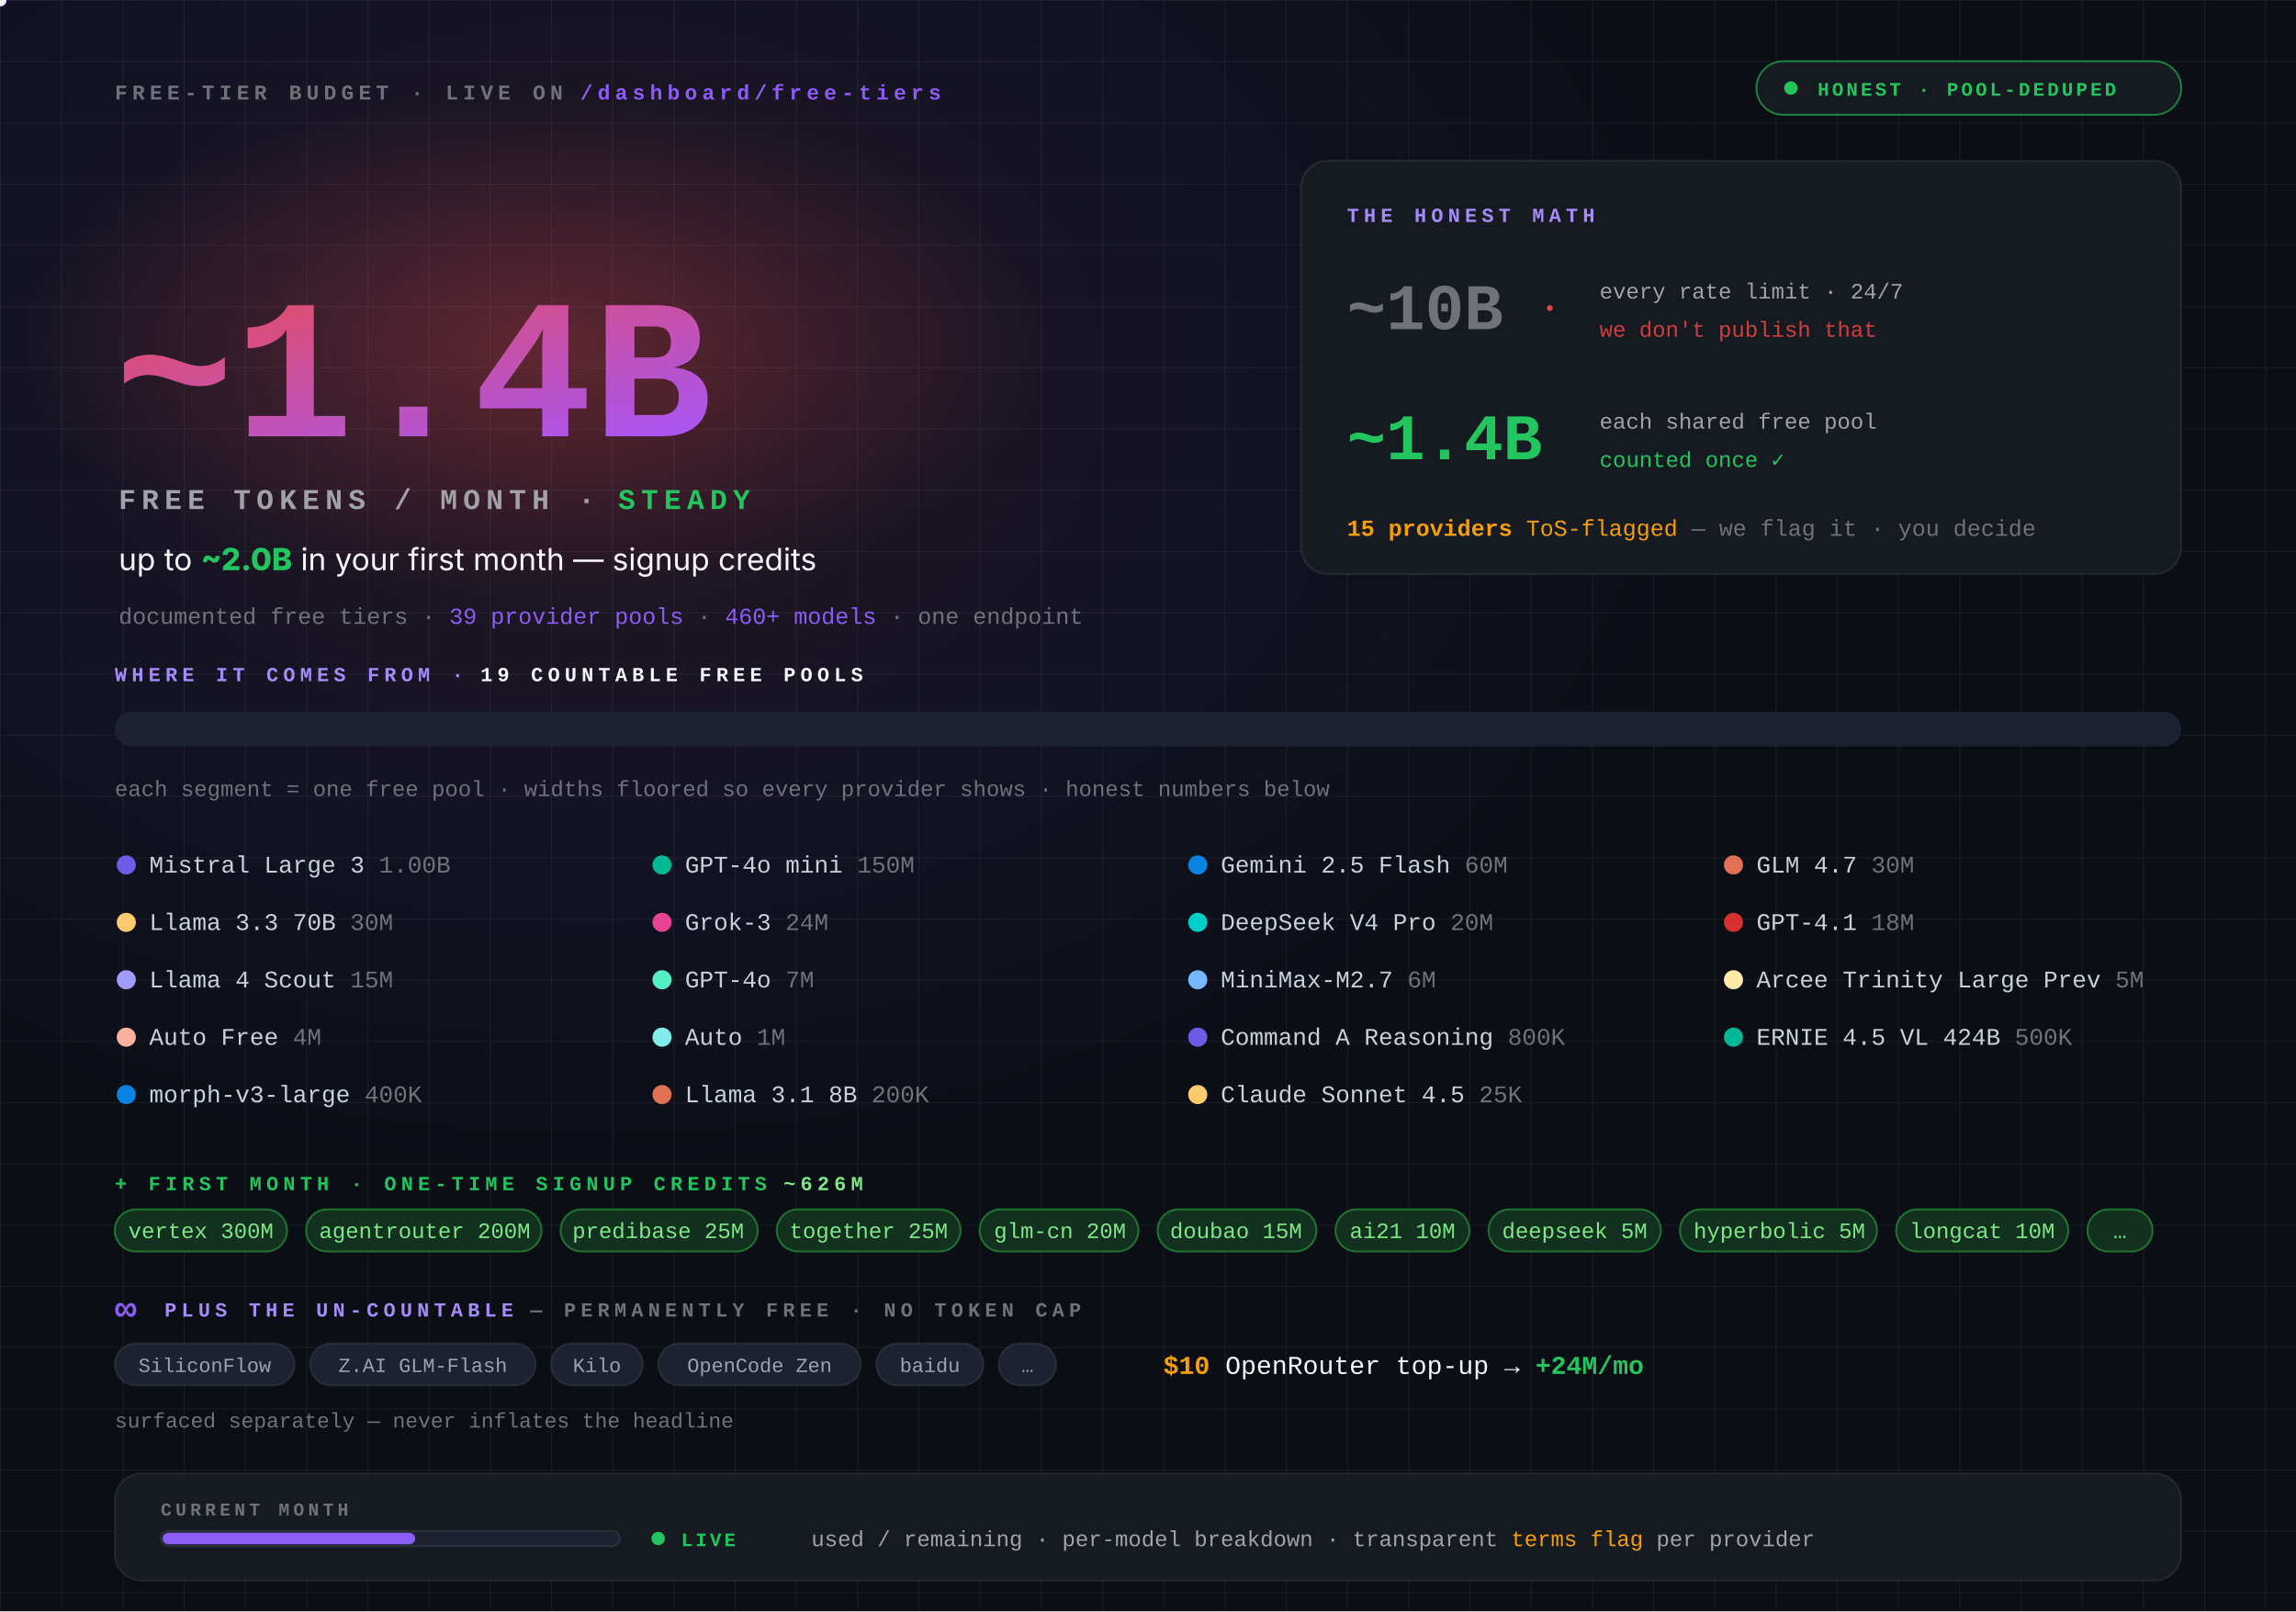
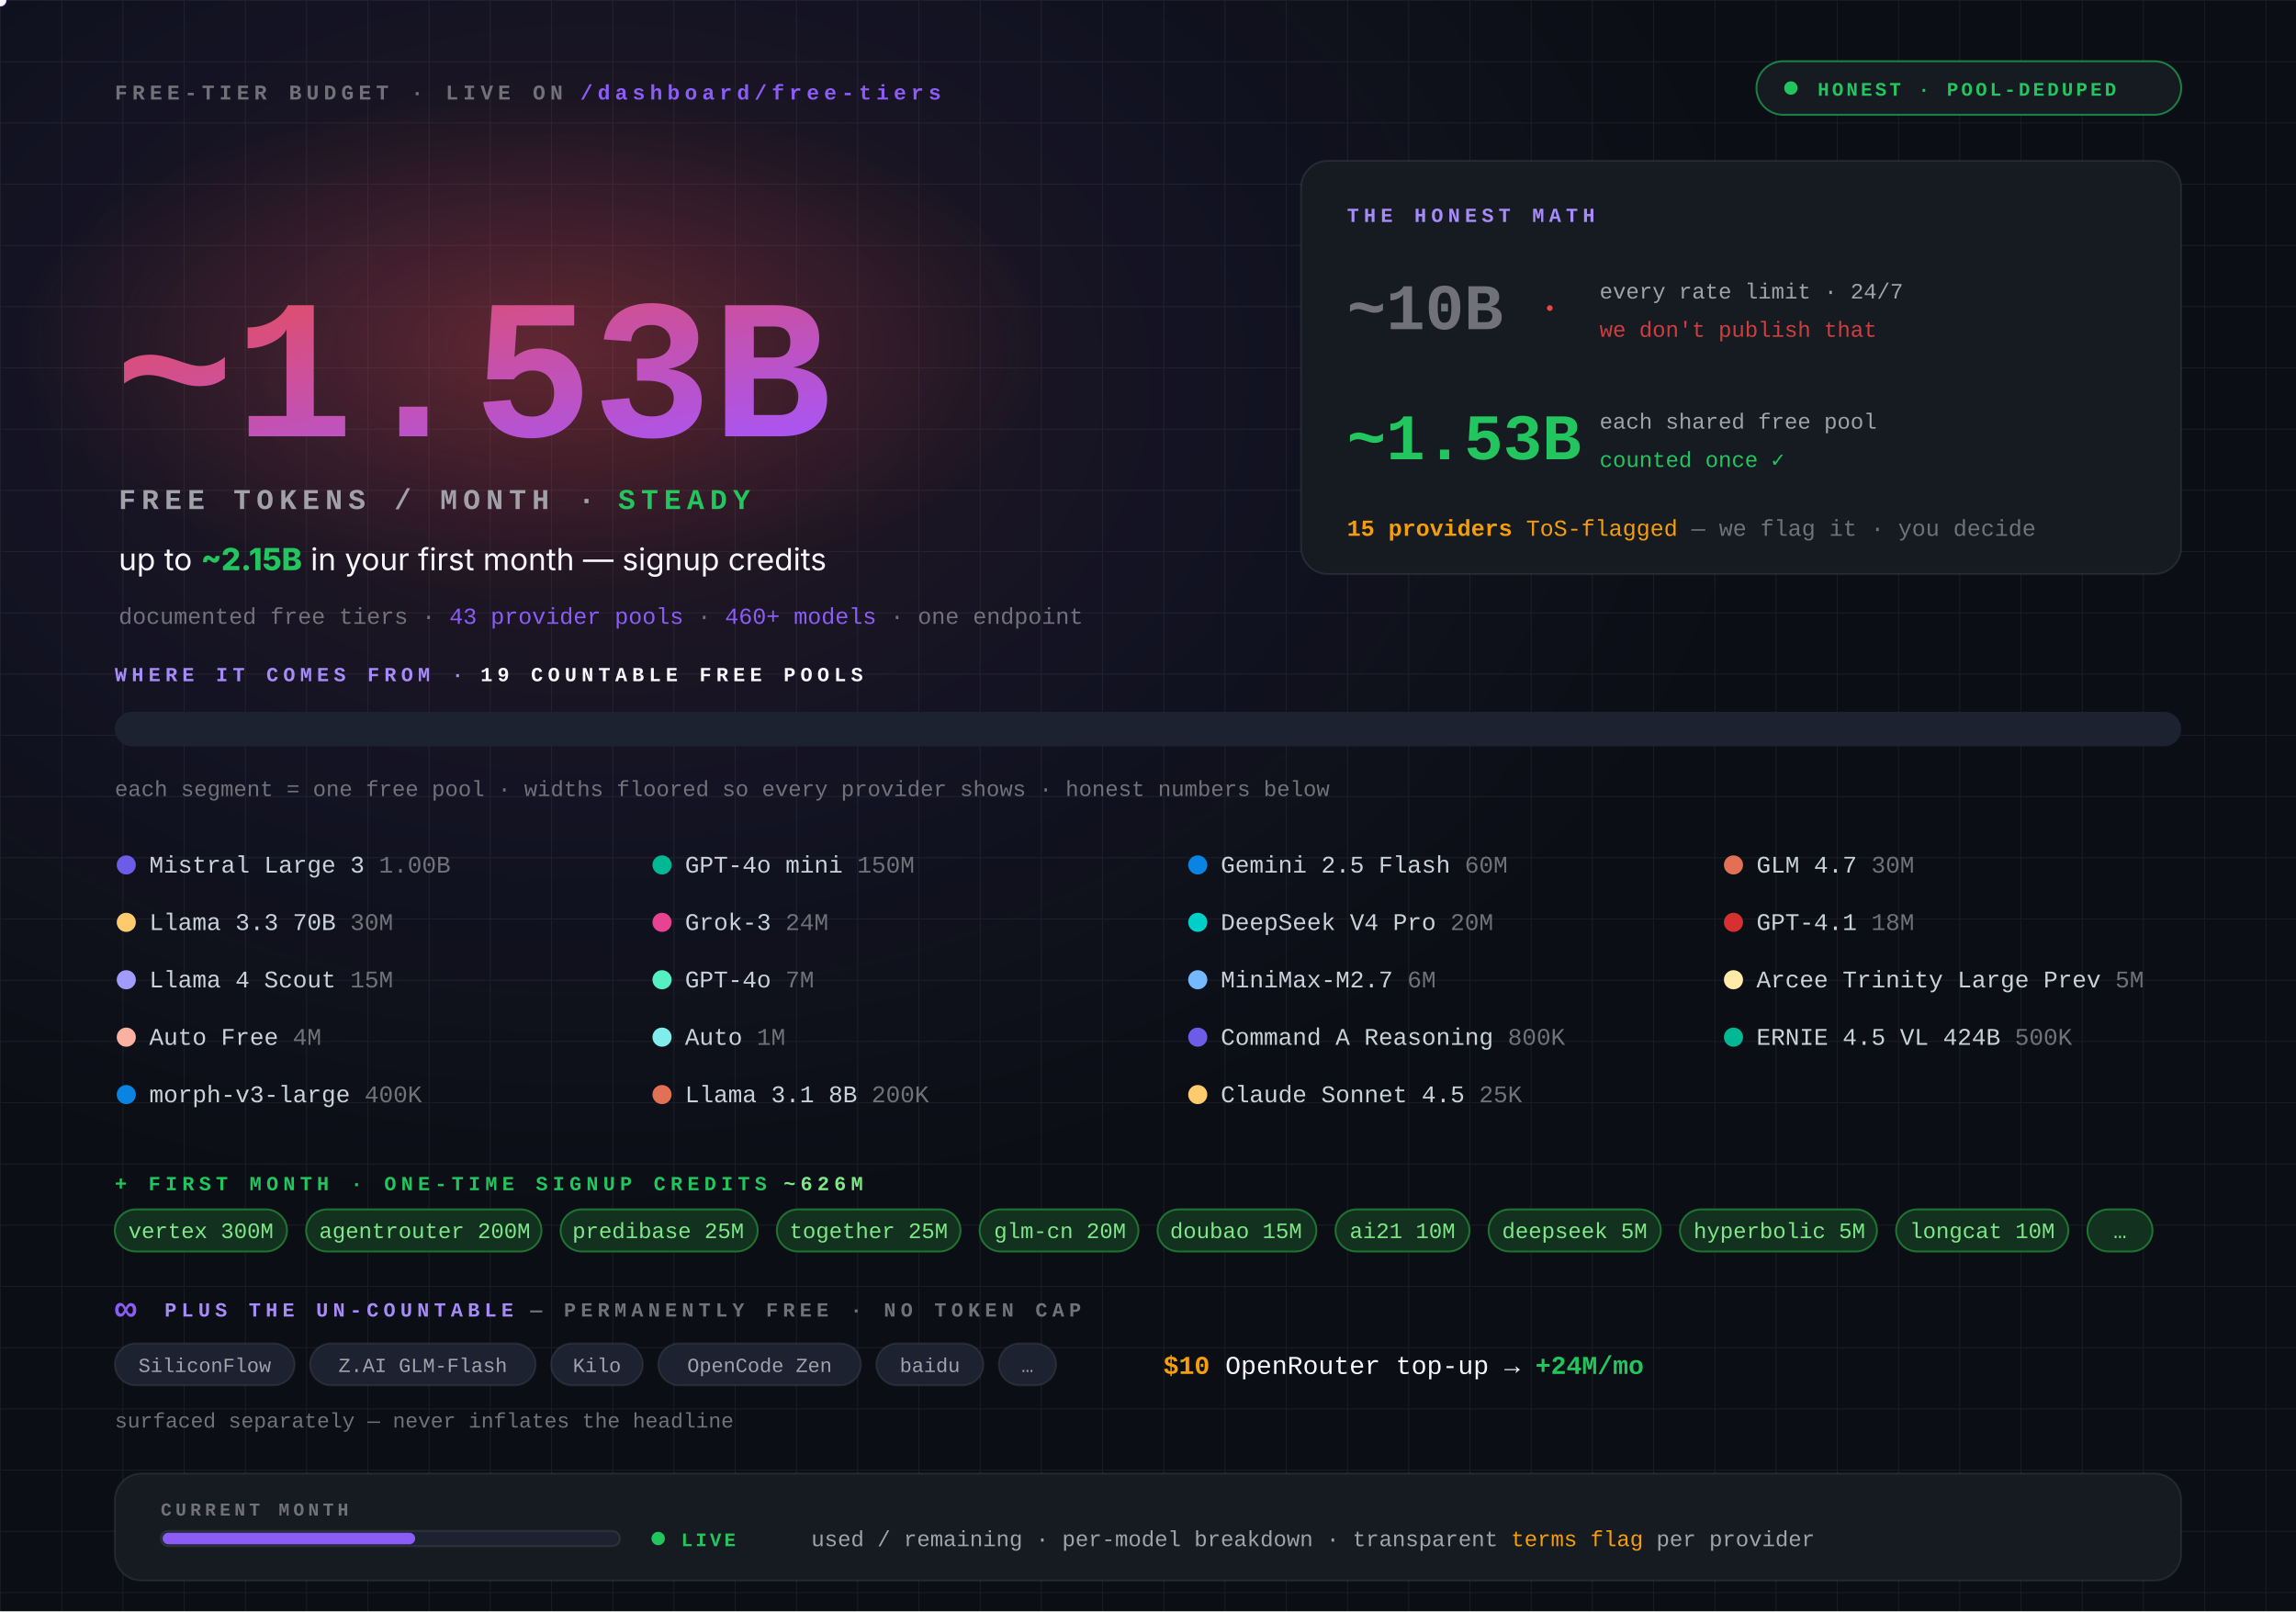
- <svg xmlns="http://www.w3.org/2000/svg" viewBox="0 0 1200 842" role="img" aria-label="OmniRoute free-tier budget: about 1.4 billion free tokens per month steady, up to about 2.0 billion in your first month with signup credits, aggregated from the documented free tiers of 39 provider pools and 460+ models behind one endpoint, live on /dashboard/free-tiers. Honest pool-deduped math: each shared free pool is counted once — counting every rate limit 24/7 would read about 10B, which we don't publish; 15 providers carry a ToS flag so you decide. Budget bar of the 19 countable free pools with per-model breakdown: Mistral Large 3 1B, GPT-4o mini 150M, Gemini 2.5 Flash 60M, GLM 4.7 30M, Llama 3.3 70B 30M, Grok-3 24M, DeepSeek V4 Pro 20M, GPT-4.1 18M, Llama 4 Scout 15M, GPT-4o 7M, MiniMax-M2.7 6M, Arcee Trinity 5M, and more. First month adds one-time signup credits of about 626M (vertex 300M, agentrouter 200M, predibase 25M, together 25M, glm-cn 20M, doubao 15M, ai21 10M, longcat 10M, deepseek 5M, hyperbolic 5M, nscale 5M). Plus the un-countable: permanently-free no-token-cap providers (SiliconFlow, Z.AI GLM-Flash, Kilo, OpenCode Zen, baidu and more) and a $10 OpenRouter top-up unlocking +24M per month, surfaced separately so they never inflate the headline. Live used/remaining and per-model breakdown on the dashboard.">
+ <svg xmlns="http://www.w3.org/2000/svg" viewBox="0 0 1200 842" role="img" aria-label="OmniRoute free-tier budget: about 1.53 billion free tokens per month steady, up to about 2.15 billion in your first month with signup credits, aggregated from the documented free tiers of 43 provider pools and 460+ models behind one endpoint, live on /dashboard/free-tiers. Honest pool-deduped math: each shared free pool is counted once — counting every rate limit 24/7 would read about 10B, which we don't publish; 15 providers carry a ToS flag so you decide. Budget bar of the 19 countable free pools with per-model breakdown: Mistral Large 3 1B, GPT-4o mini 150M, Gemini 2.5 Flash 60M, GLM 4.7 30M, Llama 3.3 70B 30M, Grok-3 24M, DeepSeek V4 Pro 20M, GPT-4.1 18M, Llama 4 Scout 15M, GPT-4o 7M, MiniMax-M2.7 6M, Arcee Trinity 5M, and more. First month adds one-time signup credits of about 626M (vertex 300M, agentrouter 200M, predibase 25M, together 25M, glm-cn 20M, doubao 15M, ai21 10M, longcat 10M, deepseek 5M, hyperbolic 5M, nscale 5M). Plus the un-countable: permanently-free no-token-cap providers (SiliconFlow, Z.AI GLM-Flash, Kilo, OpenCode Zen, baidu and more) and a $10 OpenRouter top-up unlocking +24M per month, surfaced separately so they never inflate the headline. Live used/remaining and per-model breakdown on the dashboard.">
  <defs>
    <pattern id="gridPaperF" width="32" height="32" patternUnits="userSpaceOnUse">
      <path d="M 32 0 L 0 0 0 32" fill="none" stroke="#ffffff" stroke-opacity="0.06" stroke-width="1" />
    </pattern>
    <radialGradient id="bgGlowF" cx="26%" cy="24%" r="52%">
      <stop offset="0%" stop-color="#e54d5e" stop-opacity="0.14" />
      <stop offset="55%" stop-color="#8b5cf6" stop-opacity="0.06" />
      <stop offset="100%" stop-color="#6366f1" stop-opacity="0" />
    </radialGradient>
    <linearGradient id="gradBrandF" x1="0" y1="0" x2="1" y2="1">
      <stop offset="0%" stop-color="#e54d5e" />
      <stop offset="100%" stop-color="#a855f7" />
    </linearGradient>
    <radialGradient id="heroGlowF" cx="50%" cy="50%" r="50%">
      <stop offset="0%" stop-color="#e54d5e" stop-opacity="0.30" />
      <stop offset="100%" stop-color="#e54d5e" stop-opacity="0" />
    </radialGradient>
    <path id="pTk1F" d="M 44,84 C 150,112 190,146 302,168" />
    <path id="pTk2F" d="M 30,310 C 136,290 176,240 296,206" />
    <path id="pTk3F" d="M 96,436 C 186,392 208,308 314,230" />
    <clipPath id="barShapeF">
      <rect x="60" y="372" width="1080" height="18" rx="9" />
    </clipPath>
    <clipPath id="barRevF">
      <rect x="60" y="372" width="0" height="18">
        <animate attributeName="width" values="1080;0;1080;1080" keyTimes="0;0.02;0.24;1" dur="10s" repeatCount="indefinite" />
      </rect>
    </clipPath>
  </defs>
  <rect width="1200" height="842" fill="#0b0e14" />
  <rect width="1200" height="842" fill="url(#gridPaperF)" />
  <rect width="1200" height="842" fill="url(#bgGlowF)" />
  <text x="60" y="52" font-family="Consolas, 'Courier New', monospace" font-size="11" letter-spacing="2.5" font-weight="700" fill="#71717a">FREE-TIER BUDGET · LIVE ON <tspan fill="#8b5cf6">/dashboard/free-tiers</tspan>
  </text>
  <g transform="translate(918, 32)">
    <rect width="222" height="28" rx="14" fill="#161b22" stroke="#22c55e" stroke-width="1" stroke-opacity="0.6" />
    <circle cx="18" cy="14" r="3.5" fill="#22c55e">
      <animate attributeName="opacity" values="1;0.35;1" dur="1.6s" repeatCount="indefinite" />
    </circle>
    <text x="32" y="18" font-family="Consolas, 'Courier New', monospace" font-size="10" letter-spacing="1.5" font-weight="700" fill="#22c55e">HONEST · POOL-DEDUPED</text>
  </g>
  <ellipse cx="280" cy="180" rx="270" ry="130" fill="url(#heroGlowF)">
    <animate attributeName="rx" values="250;290;250" dur="4s" repeatCount="indefinite" />
  </ellipse>
  <g fill="#a78bfa">
    <circle r="3.4">
      <animateMotion dur="2.4s" repeatCount="indefinite" begin="0s">
        <mpath href="#pTk1F" />
      </animateMotion>
      <animate attributeName="opacity" values="0;1;1;0" dur="2.4s" begin="0s" repeatCount="indefinite" />
    </circle>
    <circle r="3.4">
      <animateMotion dur="2.4s" repeatCount="indefinite" begin="0.8s">
        <mpath href="#pTk2F" />
      </animateMotion>
      <animate attributeName="opacity" values="0;1;1;0" dur="2.4s" begin="0.8s" repeatCount="indefinite" />
    </circle>
    <circle r="3.4">
      <animateMotion dur="2.4s" repeatCount="indefinite" begin="1.6s">
        <mpath href="#pTk3F" />
      </animateMotion>
      <animate attributeName="opacity" values="0;1;1;0" dur="2.4s" begin="1.6s" repeatCount="indefinite" />
    </circle>
  </g>
-   <text x="60" y="228" font-family="Consolas, 'Courier New', monospace" font-size="104" font-weight="800" fill="url(#gradBrandF)">~1.4B</text>
+   <text x="60" y="228" font-family="Consolas, 'Courier New', monospace" font-size="104" font-weight="800" fill="url(#gradBrandF)">~1.53B</text>
  <text x="62" y="266" font-family="Consolas, 'Courier New', monospace" font-size="15" letter-spacing="3" font-weight="700" fill="#a1a1aa">FREE TOKENS / MONTH · <tspan fill="#22c55e">STEADY</tspan>
  </text>
-   <text x="62" y="298" font-family="Inter, 'Segoe UI', Arial, Helvetica, system-ui, sans-serif" font-size="16" fill="#F7F6FC">up to <tspan font-weight="800" fill="#22c55e">~2.0B</tspan> in your first month — signup credits</text>
-   <text x="62" y="326" font-family="Consolas, 'Courier New', monospace" font-size="12" fill="#71717a">documented free tiers · <tspan fill="#8b5cf6">39 provider pools</tspan> · <tspan fill="#8b5cf6">460+ models</tspan> · one endpoint</text>
+   <text x="62" y="298" font-family="Inter, 'Segoe UI', Arial, Helvetica, system-ui, sans-serif" font-size="16" fill="#F7F6FC">up to <tspan font-weight="800" fill="#22c55e">~2.15B</tspan> in your first month — signup credits</text>
+   <text x="62" y="326" font-family="Consolas, 'Courier New', monospace" font-size="12" fill="#71717a">documented free tiers · <tspan fill="#8b5cf6">43 provider pools</tspan> · <tspan fill="#8b5cf6">460+ models</tspan> · one endpoint</text>
  <rect x="680" y="84" width="460" height="216" rx="14" fill="#161b22" stroke="#ffffff" stroke-opacity="0.08" stroke-width="1" />
  <text x="704" y="116" font-family="Consolas, 'Courier New', monospace" font-size="10.5" letter-spacing="2.5" font-weight="700" fill="#a78bfa">THE HONEST MATH</text>
  <text x="704" y="172" font-family="Consolas, 'Courier New', monospace" font-size="34" font-weight="800" fill="#71717a">~10B</text>
  <line x1="698" y1="161" x2="810" y2="161" stroke="#ef4444" stroke-width="3" stroke-linecap="round" stroke-dasharray="112" stroke-dashoffset="112">
    <animate attributeName="stroke-dashoffset" values="0;112;0;0" keyTimes="0;0.10;0.18;1" dur="10s" repeatCount="indefinite" />
  </line>
  <text x="836" y="156" font-family="Consolas, 'Courier New', monospace" font-size="11.5" fill="#a1a1aa">every rate limit · 24/7</text>
  <text x="836" y="176" font-family="Consolas, 'Courier New', monospace" font-size="11.5" fill="#ef4444" opacity="0.85">we don't publish that</text>
-   <text x="704" y="240" font-family="Consolas, 'Courier New', monospace" font-size="34" font-weight="800" fill="#22c55e">~1.4B</text>
+   <text x="704" y="240" font-family="Consolas, 'Courier New', monospace" font-size="34" font-weight="800" fill="#22c55e">~1.53B</text>
  <text x="836" y="224" font-family="Consolas, 'Courier New', monospace" font-size="11.5" fill="#a1a1aa">each shared free pool</text>
  <text x="836" y="244" font-family="Consolas, 'Courier New', monospace" font-size="11.5" fill="#22c55e">counted once ✓</text>
  <text x="704" y="280" font-family="Consolas, 'Courier New', monospace" font-size="12" fill="#f59e0b">
    <tspan font-weight="800">15 providers</tspan> ToS-flagged <tspan fill="#71717a">— we flag it · you decide</tspan>
  </text>
  <text x="60" y="356" font-family="Consolas, 'Courier New', monospace" font-size="10.5" letter-spacing="2.5" font-weight="700" fill="#a78bfa">WHERE IT COMES FROM · <tspan fill="#F7F6FC">19 COUNTABLE FREE POOLS</tspan>
  </text>
  <g clip-path="url(#barShapeF)">
    <rect x="60" y="372" width="1080" height="18" fill="#1c2230" />
    <g clip-path="url(#barRevF)">
      <rect x="60.0" y="372" width="662.3" height="18" fill="#6c5ce7" />
      <rect x="723.3" y="372" width="106.7" height="18" fill="#00b894" />
      <rect x="831.0" y="372" width="47.9" height="18" fill="#0984e3" />
      <rect x="879.9" y="372" width="28.3" height="18" fill="#e17055" />
      <rect x="909.2" y="372" width="28.3" height="18" fill="#fdcb6e" />
      <rect x="938.5" y="372" width="24.4" height="18" fill="#e84393" />
      <rect x="963.9" y="372" width="21.8" height="18" fill="#00cec9" />
      <rect x="986.7" y="372" width="20.5" height="18" fill="#d63031" />
      <rect x="1008.2" y="372" width="18.5" height="18" fill="#a29bfe" />
      <rect x="1027.7" y="372" width="13.3" height="18" fill="#55efc4" />
      <rect x="1042.0" y="372" width="12.6" height="18" fill="#74b9ff" />
      <rect x="1055.6" y="372" width="12.0" height="18" fill="#ffeaa7" />
      <rect x="1068.6" y="372" width="11.3" height="18" fill="#fab1a0" />
      <rect x="1080.9" y="372" width="9.4" height="18" fill="#81ecec" />
      <rect x="1091.3" y="372" width="9.2" height="18" fill="#6c5ce7" />
      <rect x="1101.5" y="372" width="9.0" height="18" fill="#00b894" />
      <rect x="1111.5" y="372" width="9.0" height="18" fill="#0984e3" />
      <rect x="1121.5" y="372" width="8.8" height="18" fill="#e17055" />
      <rect x="1131.3" y="372" width="8.7" height="18" fill="#fdcb6e" />
    </g>
  </g>
  <circle r="3.2" fill="#F7F6FC">
    <animateMotion path="M 60,381 L 1140,381" keyPoints="0;0;1;1" keyTimes="0;0.02;0.24;1" calcMode="linear" dur="10s" repeatCount="indefinite" />
    <animate attributeName="opacity" values="0;1;1;0;0" keyTimes="0;0.02;0.23;0.26;1" dur="10s" repeatCount="indefinite" />
  </circle>
  <text x="60" y="416" font-family="Consolas, 'Courier New', monospace" font-size="11.5" fill="#71717a">each segment = one free pool · widths floored so every provider shows · honest numbers below</text>
  <g font-family="Consolas, 'Courier New', monospace" font-size="12.5">
    <circle cx="66" cy="452" r="5" fill="#6c5ce7" />
    <text x="78" y="456" fill="#c9d1d9">Mistral Large 3 <tspan fill="#71717a">1.00B</tspan>
    </text>
    <circle cx="346" cy="452" r="5" fill="#00b894" />
    <text x="358" y="456" fill="#c9d1d9">GPT-4o mini <tspan fill="#71717a">150M</tspan>
    </text>
    <circle cx="626" cy="452" r="5" fill="#0984e3" />
    <text x="638" y="456" fill="#c9d1d9">Gemini 2.5 Flash <tspan fill="#71717a">60M</tspan>
    </text>
    <circle cx="906" cy="452" r="5" fill="#e17055" />
    <text x="918" y="456" fill="#c9d1d9">GLM 4.7 <tspan fill="#71717a">30M</tspan>
    </text>
    <circle cx="66" cy="482" r="5" fill="#fdcb6e" />
    <text x="78" y="486" fill="#c9d1d9">Llama 3.3 70B <tspan fill="#71717a">30M</tspan>
    </text>
    <circle cx="346" cy="482" r="5" fill="#e84393" />
    <text x="358" y="486" fill="#c9d1d9">Grok-3 <tspan fill="#71717a">24M</tspan>
    </text>
    <circle cx="626" cy="482" r="5" fill="#00cec9" />
    <text x="638" y="486" fill="#c9d1d9">DeepSeek V4 Pro <tspan fill="#71717a">20M</tspan>
    </text>
    <circle cx="906" cy="482" r="5" fill="#d63031" />
    <text x="918" y="486" fill="#c9d1d9">GPT-4.1 <tspan fill="#71717a">18M</tspan>
    </text>
    <circle cx="66" cy="512" r="5" fill="#a29bfe" />
    <text x="78" y="516" fill="#c9d1d9">Llama 4 Scout <tspan fill="#71717a">15M</tspan>
    </text>
    <circle cx="346" cy="512" r="5" fill="#55efc4" />
    <text x="358" y="516" fill="#c9d1d9">GPT-4o <tspan fill="#71717a">7M</tspan>
    </text>
    <circle cx="626" cy="512" r="5" fill="#74b9ff" />
    <text x="638" y="516" fill="#c9d1d9">MiniMax-M2.7 <tspan fill="#71717a">6M</tspan>
    </text>
    <circle cx="906" cy="512" r="5" fill="#ffeaa7" />
    <text x="918" y="516" fill="#c9d1d9">Arcee Trinity Large Prev <tspan fill="#71717a">5M</tspan>
    </text>
    <circle cx="66" cy="542" r="5" fill="#fab1a0" />
    <text x="78" y="546" fill="#c9d1d9">Auto Free <tspan fill="#71717a">4M</tspan>
    </text>
    <circle cx="346" cy="542" r="5" fill="#81ecec" />
    <text x="358" y="546" fill="#c9d1d9">Auto <tspan fill="#71717a">1M</tspan>
    </text>
    <circle cx="626" cy="542" r="5" fill="#6c5ce7" />
    <text x="638" y="546" fill="#c9d1d9">Command A Reasoning <tspan fill="#71717a">800K</tspan>
    </text>
    <circle cx="906" cy="542" r="5" fill="#00b894" />
    <text x="918" y="546" fill="#c9d1d9">ERNIE 4.5 VL 424B <tspan fill="#71717a">500K</tspan>
    </text>
    <circle cx="66" cy="572" r="5" fill="#0984e3" />
    <text x="78" y="576" fill="#c9d1d9">morph-v3-large <tspan fill="#71717a">400K</tspan>
    </text>
    <circle cx="346" cy="572" r="5" fill="#e17055" />
    <text x="358" y="576" fill="#c9d1d9">Llama 3.1 8B <tspan fill="#71717a">200K</tspan>
    </text>
    <circle cx="626" cy="572" r="5" fill="#fdcb6e" />
    <text x="638" y="576" fill="#c9d1d9">Claude Sonnet 4.5 <tspan fill="#71717a">25K</tspan>
    </text>
  </g>
  <text x="60" y="622" font-family="Consolas, 'Courier New', monospace" font-size="10.5" letter-spacing="2.5" font-weight="700" fill="#22c55e">+ FIRST MONTH · ONE-TIME SIGNUP CREDITS <tspan fill="#7ee787">~626M</tspan>
  </text>
  <g font-family="Consolas, 'Courier New', monospace">
    <rect x="60" y="632" width="90" height="22" rx="11" fill="#13311f" stroke="#238636" stroke-opacity="0.8" />
    <text x="105" y="647" font-size="11.5" fill="#7ee787" text-anchor="middle">vertex 300M</text>
    <rect x="160" y="632" width="123" height="22" rx="11" fill="#13311f" stroke="#238636" stroke-opacity="0.8" />
    <text x="222" y="647" font-size="11.5" fill="#7ee787" text-anchor="middle">agentrouter 200M</text>
    <rect x="293" y="632" width="103" height="22" rx="11" fill="#13311f" stroke="#238636" stroke-opacity="0.8" />
    <text x="344" y="647" font-size="11.5" fill="#7ee787" text-anchor="middle">predibase 25M</text>
    <rect x="406" y="632" width="96" height="22" rx="11" fill="#13311f" stroke="#238636" stroke-opacity="0.8" />
    <text x="454" y="647" font-size="11.5" fill="#7ee787" text-anchor="middle">together 25M</text>
    <rect x="512" y="632" width="83" height="22" rx="11" fill="#13311f" stroke="#238636" stroke-opacity="0.8" />
    <text x="554" y="647" font-size="11.5" fill="#7ee787" text-anchor="middle">glm-cn 20M</text>
    <rect x="605" y="632" width="83" height="22" rx="11" fill="#13311f" stroke="#238636" stroke-opacity="0.8" />
    <text x="646" y="647" font-size="11.5" fill="#7ee787" text-anchor="middle">doubao 15M</text>
    <rect x="698" y="632" width="70" height="22" rx="11" fill="#13311f" stroke="#238636" stroke-opacity="0.8" />
    <text x="733" y="647" font-size="11.5" fill="#7ee787" text-anchor="middle">ai21 10M</text>
    <rect x="778" y="632" width="90" height="22" rx="11" fill="#13311f" stroke="#238636" stroke-opacity="0.8" />
    <text x="823" y="647" font-size="11.5" fill="#7ee787" text-anchor="middle">deepseek 5M</text>
    <rect x="878" y="632" width="103" height="22" rx="11" fill="#13311f" stroke="#238636" stroke-opacity="0.8" />
    <text x="930" y="647" font-size="11.5" fill="#7ee787" text-anchor="middle">hyperbolic 5M</text>
    <rect x="991" y="632" width="90" height="22" rx="11" fill="#13311f" stroke="#238636" stroke-opacity="0.8" />
    <text x="1036" y="647" font-size="11.5" fill="#7ee787" text-anchor="middle">longcat 10M</text>
    <rect x="1091" y="632" width="34" height="22" rx="11" fill="#13311f" stroke="#238636" stroke-opacity="0.8" />
    <text x="1108" y="647" font-size="11.5" fill="#7ee787" text-anchor="middle">…</text>
  </g>
  <text x="60" y="690" font-family="Consolas, 'Courier New', monospace" font-size="19" font-weight="800" fill="#8b5cf6">∞<animate attributeName="opacity" values="1;0.55;1" dur="4s" repeatCount="indefinite" />
  </text>
  <text x="86" y="688" font-family="Consolas, 'Courier New', monospace" font-size="10.5" letter-spacing="2.5" font-weight="700" fill="#a78bfa">PLUS THE UN-COUNTABLE <tspan fill="#71717a">— PERMANENTLY FREE · NO TOKEN CAP</tspan>
  </text>
  <g font-family="Consolas, 'Courier New', monospace" font-size="10.5" fill="#a1a1aa">
    <rect x="60" y="702" width="94" height="22" rx="11" fill="#1c2230" stroke="#ffffff" stroke-opacity="0.08" />
    <text x="107" y="717" text-anchor="middle">SiliconFlow</text>
    <rect x="162" y="702" width="118" height="22" rx="11" fill="#1c2230" stroke="#ffffff" stroke-opacity="0.08" />
    <text x="221" y="717" text-anchor="middle">Z.AI GLM-Flash</text>
    <rect x="288" y="702" width="48" height="22" rx="11" fill="#1c2230" stroke="#ffffff" stroke-opacity="0.08" />
    <text x="312" y="717" text-anchor="middle">Kilo</text>
    <rect x="344" y="702" width="106" height="22" rx="11" fill="#1c2230" stroke="#ffffff" stroke-opacity="0.08" />
    <text x="397" y="717" text-anchor="middle">OpenCode Zen</text>
    <rect x="458" y="702" width="56" height="22" rx="11" fill="#1c2230" stroke="#ffffff" stroke-opacity="0.08" />
    <text x="486" y="717" text-anchor="middle">baidu</text>
    <rect x="522" y="702" width="30" height="22" rx="11" fill="#1c2230" stroke="#ffffff" stroke-opacity="0.08" />
    <text x="537" y="717" text-anchor="middle">…</text>
  </g>
  <text x="608" y="718" font-family="Consolas, 'Courier New', monospace" font-size="13.5" fill="#F7F6FC">
    <tspan fill="#f59e0b" font-weight="700">$10</tspan> OpenRouter top-up → <tspan fill="#22c55e" font-weight="700">+24M/mo</tspan>
  </text>
  <text x="60" y="746" font-family="Consolas, 'Courier New', monospace" font-size="11" fill="#71717a">surfaced separately — never inflates the headline</text>
  <rect x="60" y="770" width="1080" height="56" rx="14" fill="#161b22" stroke="#ffffff" stroke-opacity="0.08" stroke-width="1" />
  <text x="84" y="792" font-family="Consolas, 'Courier New', monospace" font-size="9.5" letter-spacing="2" font-weight="700" fill="#71717a">CURRENT MONTH</text>
  <rect x="84" y="800" width="240" height="8" rx="4" fill="#1c2230" stroke="#ffffff" stroke-opacity="0.08" stroke-width="1" />
  <rect x="85" y="801" width="132" height="6" rx="3" fill="#8b5cf6" />
  <circle r="2.6" fill="#F7F6FC">
    <animateMotion path="M 85,804 L 217,804" dur="3s" repeatCount="indefinite" />
    <animate attributeName="opacity" values="0;1;1;0" dur="3s" repeatCount="indefinite" />
  </circle>
  <circle cx="344" cy="804" r="3.5" fill="#22c55e">
    <animate attributeName="opacity" values="1;0.3;1" dur="1.2s" repeatCount="indefinite" />
  </circle>
  <text x="356" y="808" font-family="Consolas, 'Courier New', monospace" font-size="10" letter-spacing="1.5" font-weight="700" fill="#22c55e">LIVE</text>
  <text x="424" y="808" font-family="Consolas, 'Courier New', monospace" font-size="11.5" fill="#a1a1aa">used / remaining · per-model breakdown · transparent <tspan fill="#f59e0b">terms flag</tspan> per provider</text>
</svg>
